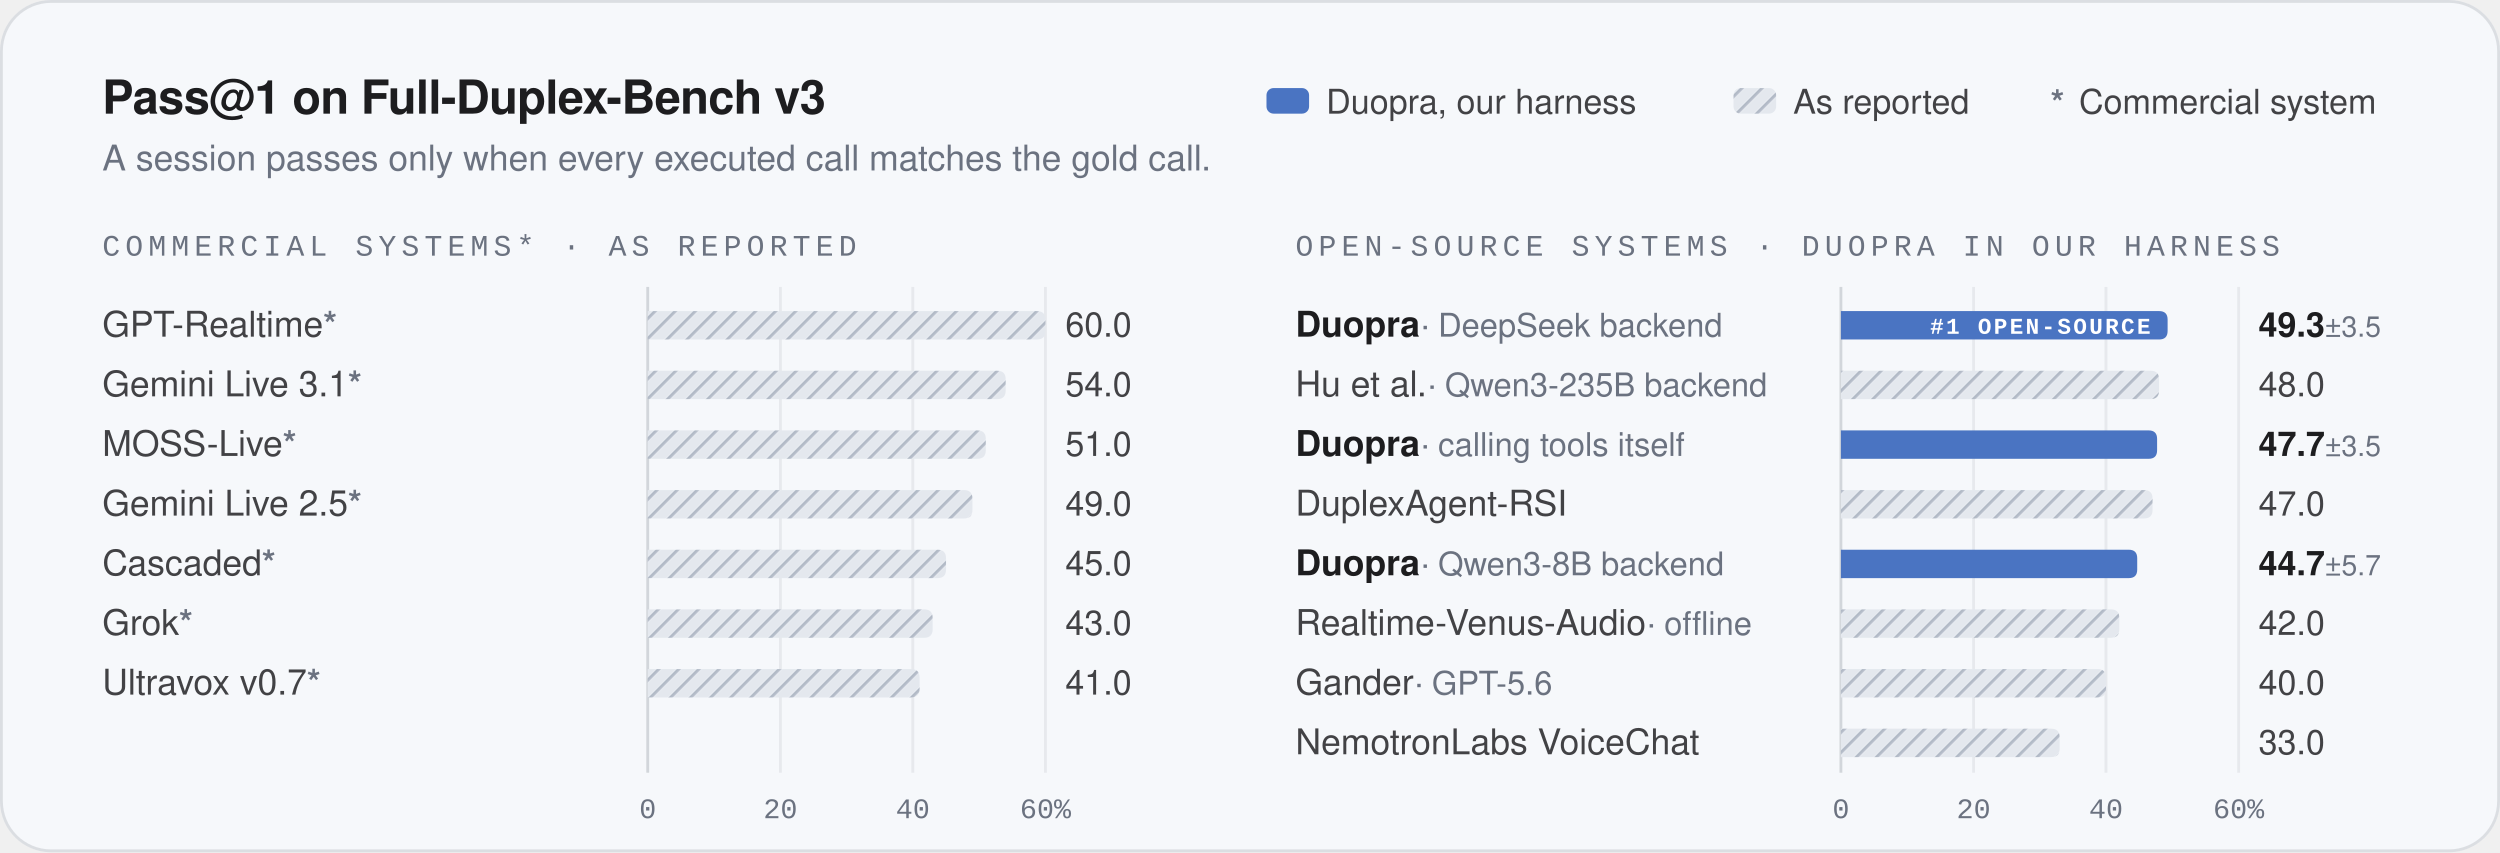
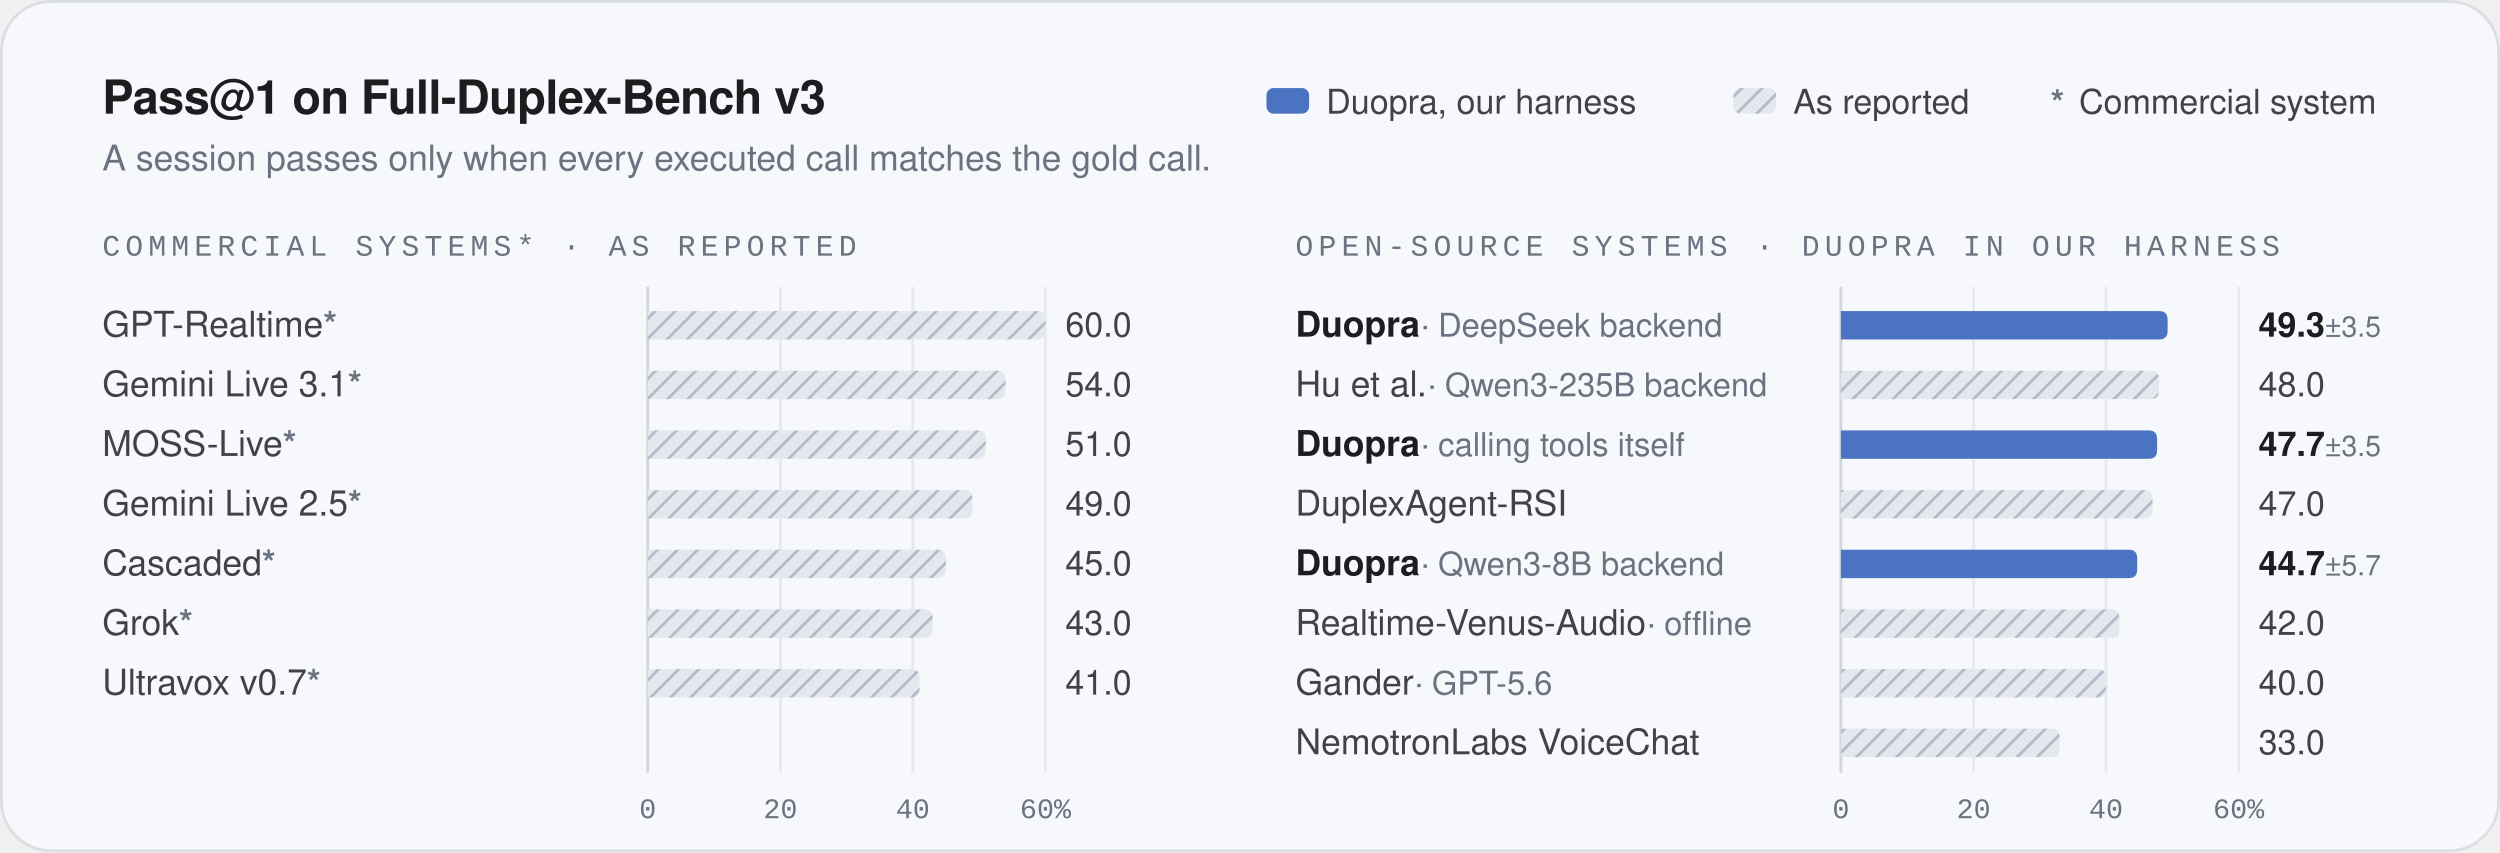
<svg xmlns="http://www.w3.org/2000/svg" width="880" height="300" viewBox="0 0 880 300" role="img" aria-labelledby="t d">
  <defs>
    <pattern id="hatch-light" width="5" height="5" patternUnits="userSpaceOnUse" patternTransform="rotate(45)">
      <rect width="5" height="5" fill="#e4e8ee" />
      <path d="M0 0V5" stroke="#b4bcc8" stroke-width="2" />
    </pattern>
  </defs>
  <rect width="880" height="300" rx="18" fill="#f6f8fb" />
  <rect x=".5" y=".5" width="879" height="299" rx="17.5" fill="none" stroke="#18202d" stroke-opacity=".12" />
  <g font-family="-apple-system, BlinkMacSystemFont, 'Segoe UI', 'Helvetica Neue', Helvetica, Arial, sans-serif">
    <text x="36" y="40" fill="#1d1d1f" font-size="16.5" font-weight="600" letter-spacing="-.2">Pass@1 on Full-Duplex-Bench v3</text>
    <text x="36" y="60" fill="#6b7280" font-size="12.5">A session passes only when every executed call matches the gold call.</text>
    <text x="731.8" y="40" fill="#424245" font-size="12">Commercial system</text>
    <text x="721.8" y="40.5" fill="#6b7280" font-size="12.5" font-weight="600">*</text>
    <text x="631.2" y="40" fill="#424245" font-size="12">As reported</text>
    <rect x="610.2" y="31" width="15" height="9" rx="2.5" fill="url(#hatch-light)" />
    <text x="466.8" y="40" fill="#424245" font-size="12">Duopra, our harness</text>
    <rect x="445.8" y="31" width="15" height="9" rx="2.5" fill="#4a74c2" />
    <text x="36" y="90" fill="#6b7280" font-family="ui-monospace, SFMono-Regular, 'SF Mono', Menlo, Consolas, 'Liberation Mono', monospace" font-size="10.5" letter-spacing="1.8" text-anchor="start">COMMERCIAL SYSTEMS* · AS REPORTED</text>
    <path d="M228.0 101V272" stroke="#18202d" stroke-opacity=".16" />
    <text x="228.0" y="288" fill="#6b7280" font-family="ui-monospace, SFMono-Regular, 'SF Mono', Menlo, Consolas, 'Liberation Mono', monospace" font-size="10" text-anchor="middle">0</text>
    <path d="M274.7 101V272" stroke="#18202d" stroke-opacity=".07" />
    <text x="274.7" y="288" fill="#6b7280" font-family="ui-monospace, SFMono-Regular, 'SF Mono', Menlo, Consolas, 'Liberation Mono', monospace" font-size="10" text-anchor="middle">20</text>
    <path d="M321.3 101V272" stroke="#18202d" stroke-opacity=".07" />
    <text x="321.3" y="288" fill="#6b7280" font-family="ui-monospace, SFMono-Regular, 'SF Mono', Menlo, Consolas, 'Liberation Mono', monospace" font-size="10" text-anchor="middle">40</text>
    <path d="M368.0 101V272" stroke="#18202d" stroke-opacity=".07" />
    <text x="368.0" y="288" fill="#6b7280" font-family="ui-monospace, SFMono-Regular, 'SF Mono', Menlo, Consolas, 'Liberation Mono', monospace" font-size="10" text-anchor="middle">60%</text>
    <text x="36" y="118.5" fill="#424245" font-size="12.5" font-weight="400">GPT-Realtime<tspan fill="#6b7280" font-weight="600">*</tspan>
    </text>
    <path d="M228 109.5H365.0Q368.0 109.5 368.0 112.5V116.5Q368.0 119.5 365.0 119.5H228Z" fill="url(#hatch-light)" />
    <text x="375.0" y="118.5" fill="#424245" font-size="12" font-weight="400">60.0</text>
    <text x="36" y="139.5" fill="#424245" font-size="12.5" font-weight="400">Gemini Live 3.1<tspan fill="#6b7280" font-weight="600">*</tspan>
    </text>
    <path d="M228 130.5H351.0Q354.0 130.5 354.0 133.5V137.5Q354.0 140.5 351.0 140.5H228Z" fill="url(#hatch-light)" />
    <text x="375.0" y="139.5" fill="#424245" font-size="12" font-weight="400">54.0</text>
    <text x="36" y="160.5" fill="#424245" font-size="12.5" font-weight="400">MOSS-Live<tspan fill="#6b7280" font-weight="600">*</tspan>
    </text>
    <path d="M228 151.5H344.0Q347.0 151.5 347.0 154.5V158.5Q347.0 161.5 344.0 161.5H228Z" fill="url(#hatch-light)" />
    <text x="375.0" y="160.5" fill="#424245" font-size="12" font-weight="400">51.0</text>
    <text x="36" y="181.5" fill="#424245" font-size="12.5" font-weight="400">Gemini Live 2.5<tspan fill="#6b7280" font-weight="600">*</tspan>
    </text>
    <path d="M228 172.5H339.3Q342.3 172.5 342.3 175.5V179.5Q342.3 182.5 339.3 182.5H228Z" fill="url(#hatch-light)" />
    <text x="375.0" y="181.5" fill="#424245" font-size="12" font-weight="400">49.0</text>
    <text x="36" y="202.5" fill="#424245" font-size="12.5" font-weight="400">Cascaded<tspan fill="#6b7280" font-weight="600">*</tspan>
    </text>
    <path d="M228 193.5H330.0Q333.0 193.5 333.0 196.5V200.5Q333.0 203.5 330.0 203.5H228Z" fill="url(#hatch-light)" />
    <text x="375.0" y="202.5" fill="#424245" font-size="12" font-weight="400">45.0</text>
    <text x="36" y="223.5" fill="#424245" font-size="12.5" font-weight="400">Grok<tspan fill="#6b7280" font-weight="600">*</tspan>
    </text>
    <path d="M228 214.5H325.3Q328.3 214.5 328.3 217.5V221.5Q328.3 224.5 325.3 224.5H228Z" fill="url(#hatch-light)" />
    <text x="375.0" y="223.5" fill="#424245" font-size="12" font-weight="400">43.0</text>
    <text x="36" y="244.5" fill="#424245" font-size="12.5" font-weight="400">Ultravox v0.7<tspan fill="#6b7280" font-weight="600">*</tspan>
    </text>
    <path d="M228 235.5H320.7Q323.7 235.5 323.7 238.5V242.5Q323.7 245.5 320.7 245.5H228Z" fill="url(#hatch-light)" />
    <text x="375.0" y="244.5" fill="#424245" font-size="12" font-weight="400">41.0</text>
    <text x="456" y="90" fill="#6b7280" font-family="ui-monospace, SFMono-Regular, 'SF Mono', Menlo, Consolas, 'Liberation Mono', monospace" font-size="10.5" letter-spacing="1.8" text-anchor="start">OPEN-SOURCE SYSTEMS · DUOPRA IN OUR HARNESS</text>
    <path d="M648.0 101V272" stroke="#18202d" stroke-opacity=".16" />
    <text x="648.0" y="288" fill="#6b7280" font-family="ui-monospace, SFMono-Regular, 'SF Mono', Menlo, Consolas, 'Liberation Mono', monospace" font-size="10" text-anchor="middle">0</text>
    <path d="M694.7 101V272" stroke="#18202d" stroke-opacity=".07" />
    <text x="694.7" y="288" fill="#6b7280" font-family="ui-monospace, SFMono-Regular, 'SF Mono', Menlo, Consolas, 'Liberation Mono', monospace" font-size="10" text-anchor="middle">20</text>
    <path d="M741.3 101V272" stroke="#18202d" stroke-opacity=".07" />
    <text x="741.3" y="288" fill="#6b7280" font-family="ui-monospace, SFMono-Regular, 'SF Mono', Menlo, Consolas, 'Liberation Mono', monospace" font-size="10" text-anchor="middle">40</text>
    <path d="M788.0 101V272" stroke="#18202d" stroke-opacity=".07" />
    <text x="788.0" y="288" fill="#6b7280" font-family="ui-monospace, SFMono-Regular, 'SF Mono', Menlo, Consolas, 'Liberation Mono', monospace" font-size="10" text-anchor="middle">60%</text>
    <text x="456" y="118.5" fill="#1d1d1f" font-size="12.5" font-weight="600">Duopra<tspan fill="#6b7280" font-size="11.5" font-weight="400"> · DeepSeek backend</tspan>
    </text>
    <path d="M648 109.5H760.0Q763.0 109.5 763.0 112.5V116.5Q763.0 119.5 760.0 119.5H648Z" fill="#4a74c2" />
    <text x="795.0" y="118.5" fill="#1d1d1f" font-size="12" font-weight="600">49.3<tspan fill="#6b7280" font-size="10" font-weight="400"> ±3.5</tspan>
    </text>
-     <text x="757.0" y="117.5" fill="#ffffff" font-family="ui-monospace, SFMono-Regular, 'SF Mono', Menlo, Consolas, 'Liberation Mono', monospace" font-size="8" font-weight="600" letter-spacing=".8" text-anchor="end">#1 OPEN-SOURCE</text>
    <text x="456" y="139.5" fill="#424245" font-size="12.5" font-weight="400">Hu et al.<tspan fill="#6b7280" font-size="11.5" font-weight="400"> · Qwen3-235B backend</tspan>
    </text>
    <path d="M648 130.5H757.0Q760.0 130.5 760.0 133.5V137.5Q760.0 140.5 757.0 140.5H648Z" fill="url(#hatch-light)" />
    <text x="795.0" y="139.5" fill="#424245" font-size="12" font-weight="400">48.0</text>
    <text x="456" y="160.5" fill="#1d1d1f" font-size="12.5" font-weight="600">Duopra<tspan fill="#6b7280" font-size="11.5" font-weight="400"> · calling tools itself</tspan>
    </text>
    <path d="M648 151.5H756.3Q759.3 151.5 759.3 154.5V158.5Q759.3 161.5 756.3 161.5H648Z" fill="#4a74c2" />
    <text x="795.0" y="160.5" fill="#1d1d1f" font-size="12" font-weight="600">47.7<tspan fill="#6b7280" font-size="10" font-weight="400"> ±3.5</tspan>
    </text>
    <text x="456" y="181.5" fill="#424245" font-size="12.5" font-weight="400">DuplexAgent-RSI</text>
    <path d="M648 172.5H754.7Q757.7 172.5 757.7 175.5V179.5Q757.7 182.5 754.7 182.5H648Z" fill="url(#hatch-light)" />
    <text x="795.0" y="181.5" fill="#424245" font-size="12" font-weight="400">47.0</text>
    <text x="456" y="202.5" fill="#1d1d1f" font-size="12.5" font-weight="600">Duopra<tspan fill="#6b7280" font-size="11.5" font-weight="400"> · Qwen3-8B backend</tspan>
    </text>
    <path d="M648 193.5H749.3Q752.3 193.5 752.3 196.5V200.5Q752.3 203.5 749.3 203.5H648Z" fill="#4a74c2" />
    <text x="795.0" y="202.5" fill="#1d1d1f" font-size="12" font-weight="600">44.7<tspan fill="#6b7280" font-size="10" font-weight="400"> ±5.7</tspan>
    </text>
    <text x="456" y="223.5" fill="#424245" font-size="12.5" font-weight="400">Realtime-Venus-Audio<tspan fill="#6b7280" font-size="11.5" font-weight="400"> · offline</tspan>
    </text>
    <path d="M648 214.5H743.0Q746.0 214.5 746.0 217.5V221.5Q746.0 224.5 743.0 224.5H648Z" fill="url(#hatch-light)" />
    <text x="795.0" y="223.5" fill="#424245" font-size="12" font-weight="400">42.0</text>
    <text x="456" y="244.5" fill="#424245" font-size="12.5" font-weight="400">Gander<tspan fill="#6b7280" font-size="11.5" font-weight="400"> · GPT-5.6</tspan>
    </text>
    <path d="M648 235.5H738.3Q741.3 235.5 741.3 238.5V242.5Q741.3 245.5 738.3 245.5H648Z" fill="url(#hatch-light)" />
    <text x="795.0" y="244.5" fill="#424245" font-size="12" font-weight="400">40.0</text>
    <text x="456" y="265.5" fill="#424245" font-size="12.5" font-weight="400">NemotronLabs VoiceChat</text>
    <path d="M648 256.5H722.0Q725.0 256.5 725.0 259.5V263.5Q725.0 266.5 722.0 266.5H648Z" fill="url(#hatch-light)" />
    <text x="795.0" y="265.5" fill="#424245" font-size="12" font-weight="400">33.0</text>
  </g>
</svg>
